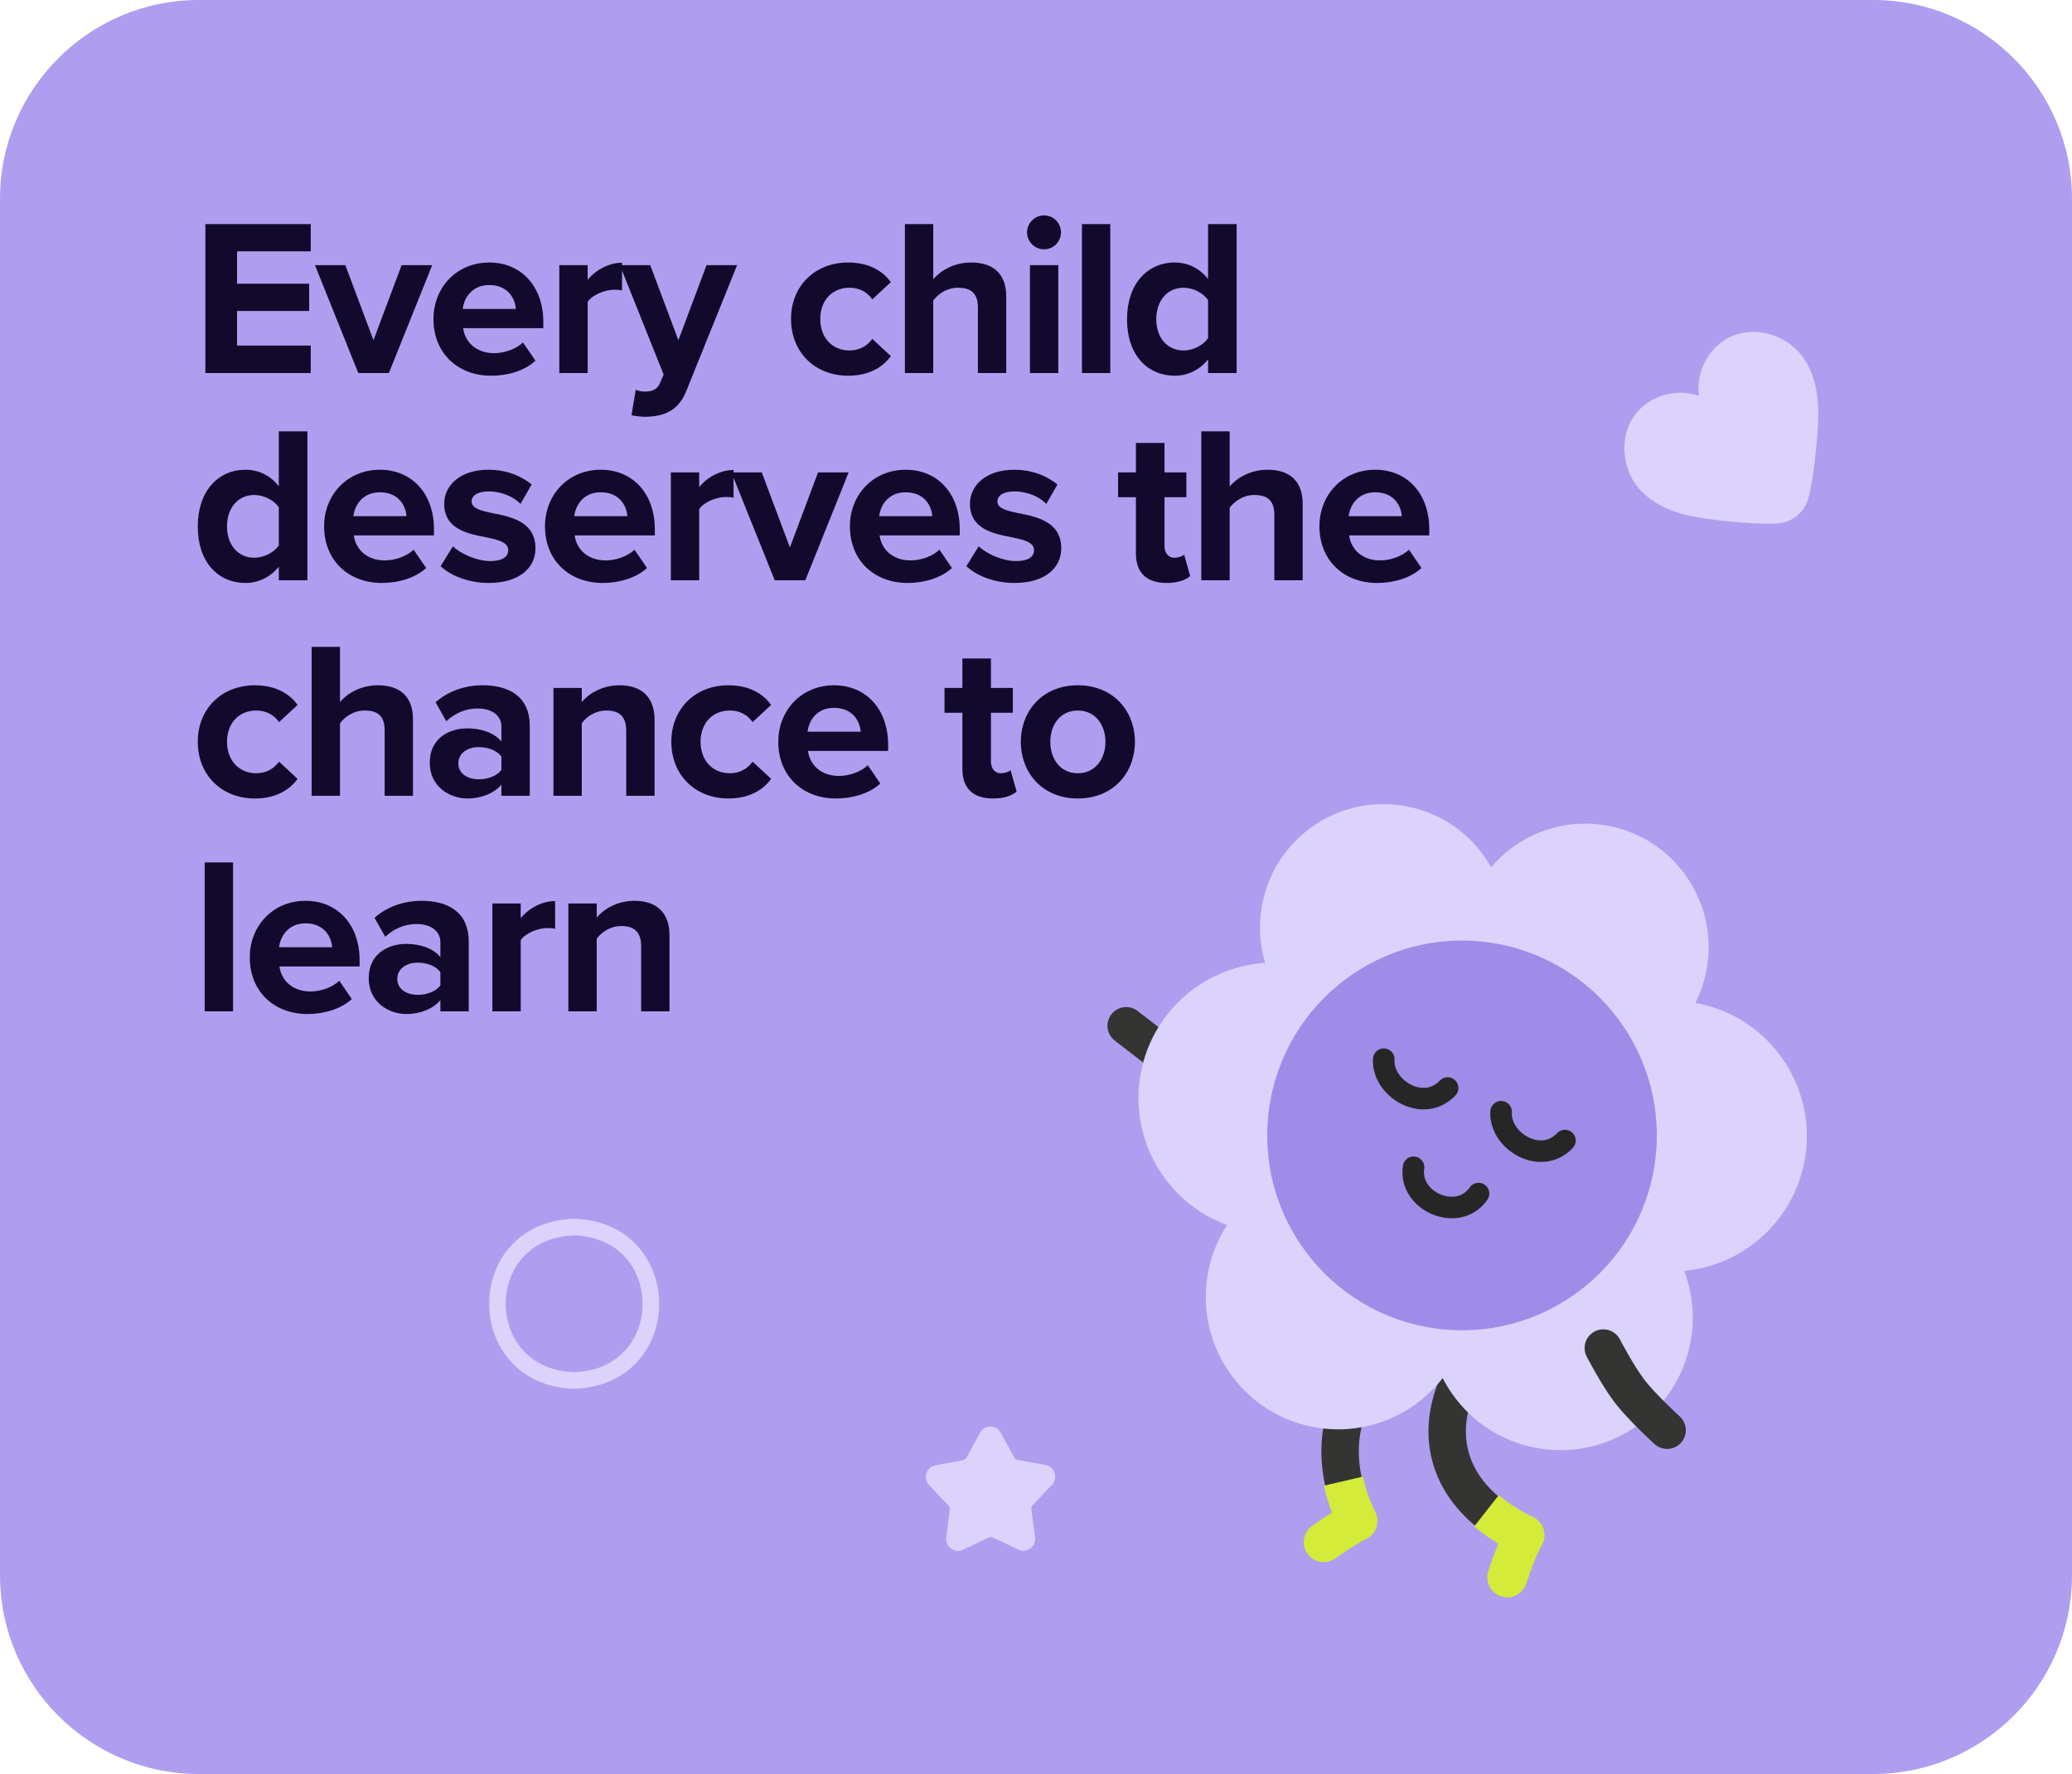
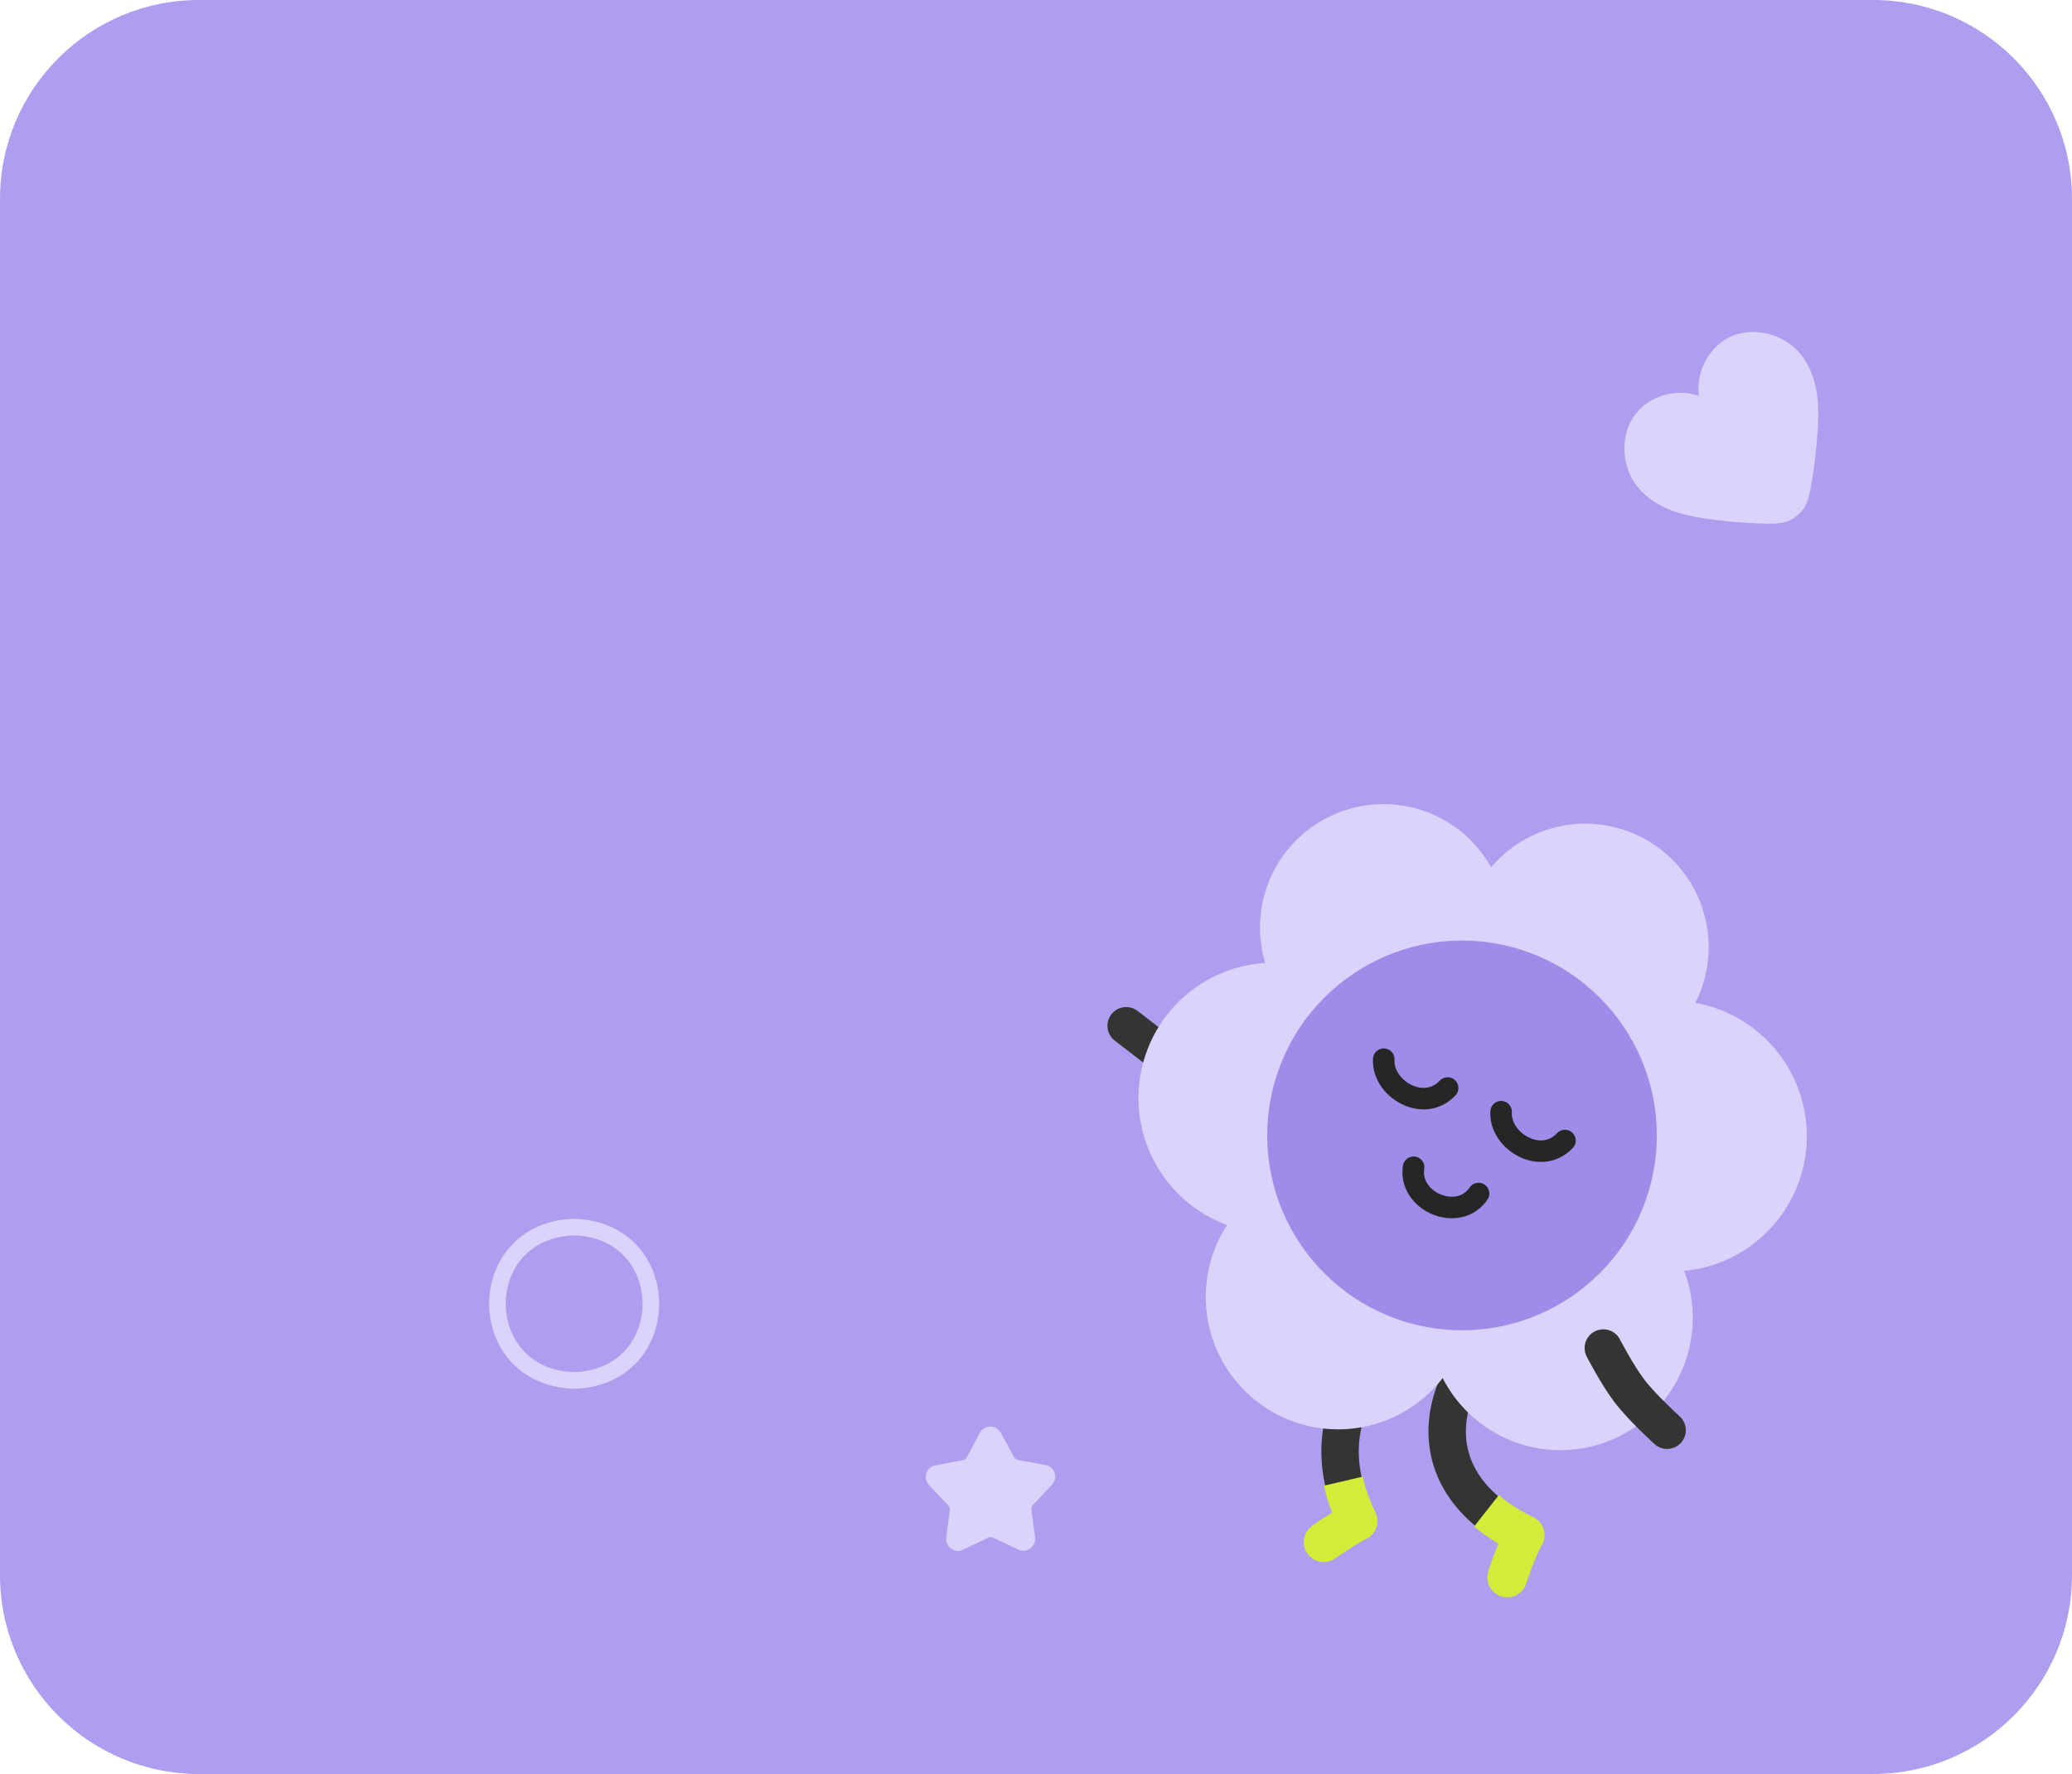
<svg xmlns="http://www.w3.org/2000/svg" width="250" height="214" viewBox="0 0 250 214" fill="none">
  <rect width="250" height="214" rx="24" fill="#AF9EEF" />
  <path d="M147.451 132.673L135.879 123.74" stroke="#343433" stroke-width="4.514" stroke-linecap="round" stroke-linejoin="round" />
  <path d="M176.395 160.855C166.279 160.554 157.537 170.737 163.791 183.485C162.131 184.284 159.719 186.028 159.719 186.028" stroke="#343433" stroke-width="4.514" stroke-linecap="round" stroke-linejoin="round" />
  <path fill-rule="evenodd" clip-rule="evenodd" d="M159.92 179.334C160.157 180.38 160.483 181.444 160.903 182.521C160.538 182.747 160.192 182.971 159.887 183.173C159.463 183.454 159.093 183.708 158.829 183.892C158.697 183.984 158.591 184.06 158.517 184.112C158.479 184.139 158.45 184.16 158.43 184.174L158.406 184.192L158.399 184.196L158.397 184.198L158.396 184.198L158.396 184.199C158.396 184.199 158.396 184.199 159.718 186.028L158.396 184.199C157.386 184.929 157.159 186.34 157.89 187.35C158.62 188.36 160.031 188.587 161.041 187.857L161.045 187.854L161.062 187.842C161.078 187.83 161.102 187.813 161.134 187.79C161.198 187.744 161.294 187.677 161.414 187.593C161.654 187.426 161.991 187.193 162.377 186.938C163.174 186.411 164.086 185.847 164.769 185.518C165.311 185.257 165.727 184.791 165.923 184.223C166.12 183.654 166.082 183.031 165.817 182.49C165.105 181.039 164.615 179.643 164.315 178.312L159.92 179.334Z" fill="#D4EB39" />
  <path d="M158.396 184.199L158.396 184.198L158.397 184.198L158.399 184.196L158.406 184.192L158.43 184.174C158.45 184.16 158.479 184.139 158.517 184.112C158.591 184.06 158.697 183.984 158.829 183.892C159.093 183.708 159.463 183.454 159.887 183.173C160.192 182.971 160.538 182.747 160.903 182.521C160.483 181.444 160.157 180.38 159.92 179.334L164.315 178.312C164.615 179.643 165.105 181.039 165.817 182.49C166.082 183.031 166.12 183.654 165.923 184.223C165.727 184.791 165.311 185.257 164.769 185.518C164.086 185.847 163.174 186.411 162.377 186.938C161.991 187.193 161.654 187.426 161.414 187.593C161.294 187.677 161.198 187.744 161.134 187.79C161.102 187.813 161.078 187.83 161.062 187.842L161.045 187.854L161.041 187.857C160.031 188.587 158.62 188.36 157.89 187.35C157.159 186.34 157.386 184.929 158.396 184.199ZM158.396 184.199C158.396 184.199 158.396 184.199 159.718 186.028L158.396 184.199Z" stroke="#D4EB39" stroke-width="0.304" />
  <path d="M184.003 157.483C172.989 165.399 170.08 178.48 183.948 185.185C182.911 186.971 181.863 190.279 181.863 190.279" stroke="#343433" stroke-width="4.514" stroke-linecap="round" stroke-linejoin="round" />
  <path fill-rule="evenodd" clip-rule="evenodd" d="M178.072 184.124C178.941 184.843 179.909 185.522 180.978 186.154C180.762 186.668 180.567 187.171 180.402 187.613C180.196 188.164 180.025 188.656 179.905 189.01C179.845 189.187 179.798 189.331 179.765 189.432C179.748 189.482 179.736 189.522 179.727 189.55L179.716 189.583L179.713 189.592L179.712 189.595L179.712 189.596L179.712 189.596C179.712 189.596 179.711 189.597 181.863 190.278L179.711 189.597C179.335 190.785 179.993 192.053 181.181 192.43C182.37 192.806 183.638 192.148 184.015 190.96L184.015 190.96L184.016 190.955L184.024 190.932C184.031 190.91 184.042 190.877 184.056 190.834C184.084 190.746 184.127 190.618 184.181 190.458C184.29 190.136 184.446 189.689 184.632 189.19C185.018 188.154 185.484 187.034 185.9 186.318C186.216 185.774 186.291 185.124 186.106 184.523C185.922 183.923 185.496 183.426 184.931 183.153C183.298 182.363 181.953 181.498 180.861 180.579L178.072 184.124Z" fill="#D4EB39" stroke="#D4EB39" stroke-width="0.304" />
  <path d="M176.594 111.732C175.203 119.836 180.645 127.535 188.75 128.926C196.854 130.317 204.552 124.876 205.944 116.771C207.335 108.666 201.893 100.968 193.789 99.576C185.684 98.185 177.985 103.627 176.594 111.732Z" fill="#DBD3FC" />
  <path d="M185.589 134.289C184.063 143.175 190.03 151.615 198.916 153.14C207.802 154.666 216.242 148.699 217.768 139.813C219.293 130.928 213.326 122.487 204.441 120.962C195.555 119.436 187.115 125.403 185.589 134.289ZM137.598 129.69C136.074 138.576 142.04 147.016 150.926 148.541C159.811 150.067 168.251 144.1 169.777 135.214C171.302 126.329 165.336 117.888 156.451 116.363C147.566 114.837 139.125 120.804 137.598 129.69Z" fill="#DBD3FC" />
  <path d="M145.715 153.755C144.224 162.445 150.058 170.7 158.751 172.192C167.44 173.684 175.695 167.849 177.187 159.158C178.679 150.468 172.844 142.213 164.152 140.721C155.463 139.229 147.207 145.064 145.715 153.755Z" fill="#DBD3FC" />
  <path d="M172.541 156.261C171.049 164.952 176.884 173.207 185.575 174.699C194.266 176.191 202.52 170.355 204.013 161.664C205.504 152.974 199.669 144.719 190.978 143.227C182.288 141.735 174.033 147.57 172.541 156.261Z" fill="#DBD3FC" />
  <path d="M161.92 133.323C160.424 142.013 166.262 150.268 174.952 151.76C183.643 153.252 191.897 147.417 193.389 138.726C194.881 130.035 189.046 121.781 180.355 120.289C171.665 118.797 163.411 124.632 161.92 133.323Z" fill="#DBD3FC" />
  <path d="M152.245 109.373C150.853 117.477 156.294 125.175 164.402 126.567C172.505 127.958 180.203 122.516 181.595 114.411C182.986 106.307 177.544 98.608 169.439 97.217C161.334 95.826 153.636 101.268 152.245 109.373Z" fill="#DBD3FC" />
  <path d="M199.683 140.204C201.47 127.347 192.496 115.475 179.639 113.688C166.782 111.901 154.911 120.875 153.124 133.732C151.336 146.589 160.31 158.46 173.167 160.248C186.024 162.035 197.896 153.061 199.683 140.204Z" fill="#9F8CE8" />
  <path d="M166.959 127.77C166.743 131.319 171.762 134.337 174.666 131.248M181.117 134.107C180.901 137.656 185.92 140.674 188.824 137.585M170.559 140.809C169.907 144.931 175.948 147.557 178.397 143.981" stroke="#262626" stroke-width="2.597" stroke-linecap="round" />
  <path d="M201.148 172.529C201.148 172.529 198.144 169.82 196.583 167.767C195.156 165.892 193.45 162.615 193.45 162.615" stroke="#343433" stroke-width="4.514" stroke-linecap="round" stroke-linejoin="round" />
  <path d="M209.041 40.516C206.303 41.641 204.57 44.738 204.988 47.755C202.113 46.748 198.734 47.832 197.089 50.293C195.444 52.753 195.67 56.381 197.619 58.774C198.745 60.159 200.336 61.102 201.998 61.688C203.66 62.274 205.402 62.526 207.137 62.732C209.177 62.975 211.226 63.159 213.273 63.174C214.388 63.183 215.572 63.118 216.455 62.472C216.576 62.384 216.714 62.293 216.813 62.212C216.912 62.13 217.029 62.013 217.139 61.912C217.947 61.175 218.246 60.027 218.458 58.933C218.849 56.924 219.075 54.879 219.242 52.831C219.383 51.09 219.481 49.332 219.237 47.587C218.992 45.842 218.383 44.096 217.249 42.717C215.289 40.332 211.779 39.392 209.041 40.516Z" fill="#DBD3FC" />
  <path d="M69.255 148.021C81.595 148.403 81.637 166.1 69.291 166.53C56.954 166.147 56.917 148.453 69.255 148.021Z" stroke="#DBD3FC" stroke-width="2" />
-   <path d="M24.778 45V27.033H37.492V30.319H28.603V34.225H37.304V37.511H28.603V41.687H37.492V45H24.778ZM43.23 45L38.004 31.989H41.668L45.062 41.04L48.456 31.989H52.146L46.92 45H43.23ZM52.3 38.481C52.3 34.71 55.074 31.666 59.034 31.666C62.913 31.666 65.553 34.575 65.553 38.831V39.586H55.882C56.098 41.229 57.418 42.603 59.627 42.603C60.839 42.603 62.266 42.118 63.101 41.31L64.61 43.519C63.29 44.731 61.27 45.323 59.249 45.323C55.29 45.323 52.3 42.657 52.3 38.481ZM59.034 34.387C56.906 34.387 55.99 35.976 55.828 37.269H62.239C62.159 36.03 61.297 34.387 59.034 34.387ZM67.485 45V31.989H70.906V33.767C71.822 32.609 73.438 31.693 75.054 31.693V35.033C74.812 34.979 74.489 34.952 74.112 34.952C72.98 34.952 71.472 35.572 70.906 36.407V45H67.485ZM76.707 47.02C77.003 47.155 77.461 47.236 77.784 47.236C78.673 47.236 79.266 46.993 79.589 46.293L80.074 45.189L74.794 31.989H78.458L81.852 41.04L85.246 31.989H88.936L82.822 47.128C81.852 49.579 80.128 50.226 77.892 50.28C77.488 50.28 76.626 50.199 76.195 50.091L76.707 47.02ZM95.443 38.481C95.443 34.495 98.326 31.666 102.339 31.666C105.006 31.666 106.622 32.824 107.484 34.037L105.248 36.111C104.629 35.222 103.686 34.71 102.501 34.71C100.427 34.71 98.972 36.218 98.972 38.481C98.972 40.744 100.427 42.279 102.501 42.279C103.686 42.279 104.629 41.741 105.248 40.879L107.484 42.953C106.622 44.165 105.006 45.323 102.339 45.323C98.326 45.323 95.443 42.495 95.443 38.481ZM117.99 45V37.081C117.99 35.276 117.047 34.71 115.566 34.71C114.246 34.71 113.195 35.464 112.603 36.245V45H109.182V27.033H112.603V33.686C113.438 32.69 115.054 31.666 117.182 31.666C120.037 31.666 121.411 33.228 121.411 35.761V45H117.99ZM125.966 30.077C124.861 30.077 123.919 29.161 123.919 28.03C123.919 26.898 124.861 25.982 125.966 25.982C127.097 25.982 128.013 26.898 128.013 28.03C128.013 29.161 127.097 30.077 125.966 30.077ZM124.269 45V31.989H127.69V45H124.269ZM130.543 45V27.033H133.964V45H130.543ZM145.761 45V43.357C144.737 44.623 143.309 45.323 141.747 45.323C138.461 45.323 135.983 42.845 135.983 38.508C135.983 34.252 138.434 31.666 141.747 31.666C143.283 31.666 144.737 32.34 145.761 33.66V27.033H149.209V45H145.761ZM145.761 40.798V36.192C145.168 35.33 143.956 34.71 142.798 34.71C140.858 34.71 139.511 36.245 139.511 38.508C139.511 40.744 140.858 42.279 142.798 42.279C143.956 42.279 145.168 41.66 145.761 40.798ZM33.64 70V68.357C32.617 69.623 31.189 70.323 29.627 70.323C26.34 70.323 23.862 67.845 23.862 63.508C23.862 59.252 26.313 56.666 29.627 56.666C31.162 56.666 32.617 57.34 33.64 58.66V52.033H37.088V70H33.64ZM33.64 65.798V61.192C33.048 60.33 31.835 59.71 30.677 59.71C28.738 59.71 27.391 61.245 27.391 63.508C27.391 65.744 28.738 67.279 30.677 67.279C31.835 67.279 33.048 66.66 33.64 65.798ZM39.107 63.481C39.107 59.71 41.881 56.666 45.841 56.666C49.72 56.666 52.36 59.575 52.36 63.831V64.586H42.689C42.905 66.229 44.225 67.603 46.434 67.603C47.646 67.603 49.074 67.118 49.908 66.31L51.417 68.519C50.097 69.731 48.077 70.323 46.056 70.323C42.097 70.323 39.107 67.656 39.107 63.481ZM45.841 59.387C43.713 59.387 42.797 60.976 42.636 62.269H49.047C48.966 61.03 48.104 59.387 45.841 59.387ZM53.161 68.303L54.642 65.906C55.585 66.794 57.525 67.683 59.141 67.683C60.622 67.683 61.323 67.172 61.323 66.364C61.323 65.448 60.191 65.124 58.71 64.828C56.474 64.397 53.592 63.858 53.592 60.761C53.592 58.579 55.504 56.666 58.925 56.666C61.134 56.666 62.885 57.42 64.151 58.444L62.804 60.788C62.023 59.952 60.541 59.279 58.952 59.279C57.713 59.279 56.905 59.737 56.905 60.491C56.905 61.299 57.929 61.596 59.383 61.892C61.619 62.323 64.609 62.916 64.609 66.148C64.609 68.545 62.589 70.323 58.979 70.323C56.717 70.323 54.535 69.569 53.161 68.303ZM65.756 63.481C65.756 59.71 68.53 56.666 72.49 56.666C76.369 56.666 79.009 59.575 79.009 63.831V64.586H69.338C69.554 66.229 70.874 67.603 73.082 67.603C74.295 67.603 75.722 67.118 76.557 66.31L78.066 68.519C76.746 69.731 74.726 70.323 72.705 70.323C68.746 70.323 65.756 67.656 65.756 63.481ZM72.49 59.387C70.362 59.387 69.446 60.976 69.284 62.269H75.695C75.615 61.03 74.753 59.387 72.49 59.387ZM80.941 70V56.989H84.362V58.767C85.278 57.609 86.894 56.693 88.51 56.693V60.033C88.268 59.979 87.945 59.952 87.567 59.952C86.436 59.952 84.928 60.572 84.362 61.407V70H80.941ZM93.476 70L88.25 56.989H91.914L95.308 66.04L98.702 56.989H102.392L97.167 70H93.476ZM102.546 63.481C102.546 59.71 105.32 56.666 109.28 56.666C113.159 56.666 115.799 59.575 115.799 63.831V64.586H106.128C106.344 66.229 107.664 67.603 109.873 67.603C111.085 67.603 112.513 67.118 113.348 66.31L114.856 68.519C113.536 69.731 111.516 70.323 109.496 70.323C105.536 70.323 102.546 67.656 102.546 63.481ZM109.28 59.387C107.152 59.387 106.236 60.976 106.075 62.269H112.486C112.405 61.03 111.543 59.387 109.28 59.387ZM116.6 68.303L118.081 65.906C119.024 66.794 120.964 67.683 122.58 67.683C124.061 67.683 124.762 67.172 124.762 66.364C124.762 65.448 123.63 65.124 122.149 64.828C119.913 64.397 117.031 63.858 117.031 60.761C117.031 58.579 118.943 56.666 122.364 56.666C124.573 56.666 126.324 57.42 127.59 58.444L126.243 60.788C125.462 59.952 123.981 59.279 122.391 59.279C121.152 59.279 120.344 59.737 120.344 60.491C120.344 61.299 121.368 61.596 122.822 61.892C125.058 62.323 128.048 62.916 128.048 66.148C128.048 68.545 126.028 70.323 122.418 70.323C120.156 70.323 117.974 69.569 116.6 68.303ZM140.747 70.323C138.349 70.323 137.056 69.084 137.056 66.767V59.979H134.902V56.989H137.056V53.434H140.504V56.989H143.144V59.979H140.504V65.852C140.504 66.66 140.935 67.279 141.69 67.279C142.201 67.279 142.686 67.091 142.875 66.902L143.602 69.488C143.09 69.946 142.175 70.323 140.747 70.323ZM153.755 70V62.081C153.755 60.276 152.812 59.71 151.33 59.71C150.01 59.71 148.96 60.464 148.367 61.245V70H144.946V52.033H148.367V58.686C149.202 57.69 150.818 56.666 152.946 56.666C155.802 56.666 157.176 58.228 157.176 60.761V70H153.755ZM159.198 63.481C159.198 59.71 161.972 56.666 165.932 56.666C169.811 56.666 172.451 59.575 172.451 63.831V64.586H162.781C162.996 66.229 164.316 67.603 166.525 67.603C167.737 67.603 169.165 67.118 170 66.31L171.508 68.519C170.188 69.731 168.168 70.323 166.148 70.323C162.188 70.323 159.198 67.656 159.198 63.481ZM165.932 59.387C163.804 59.387 162.888 60.976 162.727 62.269H169.138C169.057 61.03 168.195 59.387 165.932 59.387ZM23.862 89.481C23.862 85.495 26.744 82.666 30.758 82.666C33.425 82.666 35.041 83.824 35.903 85.037L33.667 87.111C33.048 86.222 32.105 85.71 30.919 85.71C28.845 85.71 27.391 87.219 27.391 89.481C27.391 91.744 28.845 93.279 30.919 93.279C32.105 93.279 33.048 92.741 33.667 91.879L35.903 93.953C35.041 95.165 33.425 96.323 30.758 96.323C26.744 96.323 23.862 93.495 23.862 89.481ZM46.409 96V88.081C46.409 86.276 45.466 85.71 43.985 85.71C42.665 85.71 41.614 86.464 41.022 87.245V96H37.601V78.033H41.022V84.686C41.857 83.69 43.473 82.666 45.601 82.666C48.456 82.666 49.83 84.228 49.83 86.761V96H46.409ZM60.499 96V94.653C59.61 95.704 58.075 96.323 56.378 96.323C54.304 96.323 51.852 94.922 51.852 92.013C51.852 88.969 54.304 87.865 56.378 87.865C58.102 87.865 59.637 88.404 60.499 89.454V87.65C60.499 86.33 59.368 85.468 57.644 85.468C56.243 85.468 54.95 85.979 53.846 87.003L52.553 84.713C54.142 83.313 56.189 82.666 58.236 82.666C61.2 82.666 63.92 83.851 63.92 87.596V96H60.499ZM60.499 92.875V91.259C59.934 90.505 58.856 90.128 57.752 90.128C56.405 90.128 55.3 90.855 55.3 92.094C55.3 93.306 56.405 94.007 57.752 94.007C58.856 94.007 59.934 93.629 60.499 92.875ZM75.556 96V88.134C75.556 86.33 74.614 85.71 73.159 85.71C71.812 85.71 70.761 86.464 70.196 87.245V96H66.775V82.989H70.196V84.686C71.031 83.69 72.62 82.666 74.748 82.666C77.603 82.666 78.977 84.282 78.977 86.814V96H75.556ZM81 89.481C81 85.495 83.883 82.666 87.896 82.666C90.563 82.666 92.179 83.824 93.041 85.037L90.805 87.111C90.186 86.222 89.243 85.71 88.058 85.71C85.984 85.71 84.529 87.219 84.529 89.481C84.529 91.744 85.984 93.279 88.058 93.279C89.243 93.279 90.186 92.741 90.805 91.879L93.041 93.953C92.179 95.165 90.563 96.323 87.896 96.323C83.883 96.323 81 93.495 81 89.481ZM93.904 89.481C93.904 85.71 96.678 82.666 100.638 82.666C104.517 82.666 107.157 85.575 107.157 89.831V90.586H97.487C97.702 92.229 99.022 93.603 101.231 93.603C102.443 93.603 103.871 93.118 104.706 92.31L106.214 94.519C104.894 95.731 102.874 96.323 100.854 96.323C96.894 96.323 93.904 93.656 93.904 89.481ZM100.638 85.387C98.51 85.387 97.594 86.976 97.433 88.269H103.844C103.763 87.03 102.901 85.387 100.638 85.387ZM119.806 96.323C117.409 96.323 116.116 95.084 116.116 92.767V85.979H113.961V82.989H116.116V79.434H119.564V82.989H122.204V85.979H119.564V91.852C119.564 92.66 119.995 93.279 120.749 93.279C121.261 93.279 121.746 93.091 121.934 92.902L122.662 95.488C122.15 95.946 121.234 96.323 119.806 96.323ZM130.04 96.323C125.757 96.323 123.171 93.198 123.171 89.481C123.171 85.791 125.757 82.666 130.04 82.666C134.35 82.666 136.935 85.791 136.935 89.481C136.935 93.198 134.35 96.323 130.04 96.323ZM130.04 93.279C132.168 93.279 133.38 91.528 133.38 89.481C133.38 87.461 132.168 85.71 130.04 85.71C127.912 85.71 126.726 87.461 126.726 89.481C126.726 91.528 127.912 93.279 130.04 93.279ZM24.697 122V104.033H28.118V122H24.697ZM30.136 115.481C30.136 111.71 32.911 108.666 36.871 108.666C40.75 108.666 43.389 111.575 43.389 115.831V116.586H33.719C33.935 118.229 35.255 119.603 37.463 119.603C38.675 119.603 40.103 119.118 40.938 118.31L42.447 120.518C41.127 121.731 39.106 122.323 37.086 122.323C33.127 122.323 30.136 119.656 30.136 115.481ZM36.871 111.387C34.743 111.387 33.827 112.976 33.665 114.269H40.076C39.995 113.03 39.133 111.387 36.871 111.387ZM53.134 122V120.653C52.245 121.704 50.709 122.323 49.012 122.323C46.938 122.323 44.487 120.923 44.487 118.013C44.487 114.969 46.938 113.865 49.012 113.865C50.736 113.865 52.272 114.404 53.134 115.454V113.649C53.134 112.33 52.002 111.468 50.278 111.468C48.877 111.468 47.585 111.979 46.48 113.003L45.187 110.713C46.776 109.313 48.824 108.666 50.871 108.666C53.834 108.666 56.555 109.851 56.555 113.596V122H53.134ZM53.134 118.875V117.259C52.568 116.505 51.49 116.128 50.386 116.128C49.039 116.128 47.935 116.855 47.935 118.094C47.935 119.306 49.039 120.007 50.386 120.007C51.49 120.007 52.568 119.63 53.134 118.875ZM59.409 122V108.989H62.83V110.767C63.746 109.609 65.362 108.693 66.978 108.693V112.033C66.736 111.979 66.413 111.952 66.036 111.952C64.904 111.952 63.396 112.572 62.83 113.407V122H59.409ZM77.359 122V114.134C77.359 112.33 76.416 111.71 74.961 111.71C73.615 111.71 72.564 112.464 71.998 113.245V122H68.577V108.989H71.998V110.686C72.833 109.69 74.423 108.666 76.551 108.666C79.406 108.666 80.78 110.282 80.78 112.814V122H77.359Z" fill="#110A2D" />
  <path d="M112.855 176.774C111.753 176.983 111.318 178.334 112.094 179.145L114.442 181.617C114.568 181.744 114.628 181.926 114.602 182.109L114.177 185.486C114.037 186.601 115.185 187.428 116.199 186.948L119.275 185.472C119.437 185.399 119.624 185.4 119.792 185.473L122.877 186.925C123.896 187.402 125.038 186.57 124.889 185.451L124.438 182.076C124.414 181.895 124.472 181.716 124.595 181.585L126.928 179.102C127.697 178.283 127.255 176.934 126.153 176.727L122.798 176.116C122.621 176.082 122.466 175.972 122.379 175.809L120.737 172.824C120.197 171.839 118.777 171.845 118.242 172.834L116.619 175.831C116.532 175.991 116.38 176.104 116.204 176.135L112.855 176.774Z" fill="#DBD3FC" />
</svg>
